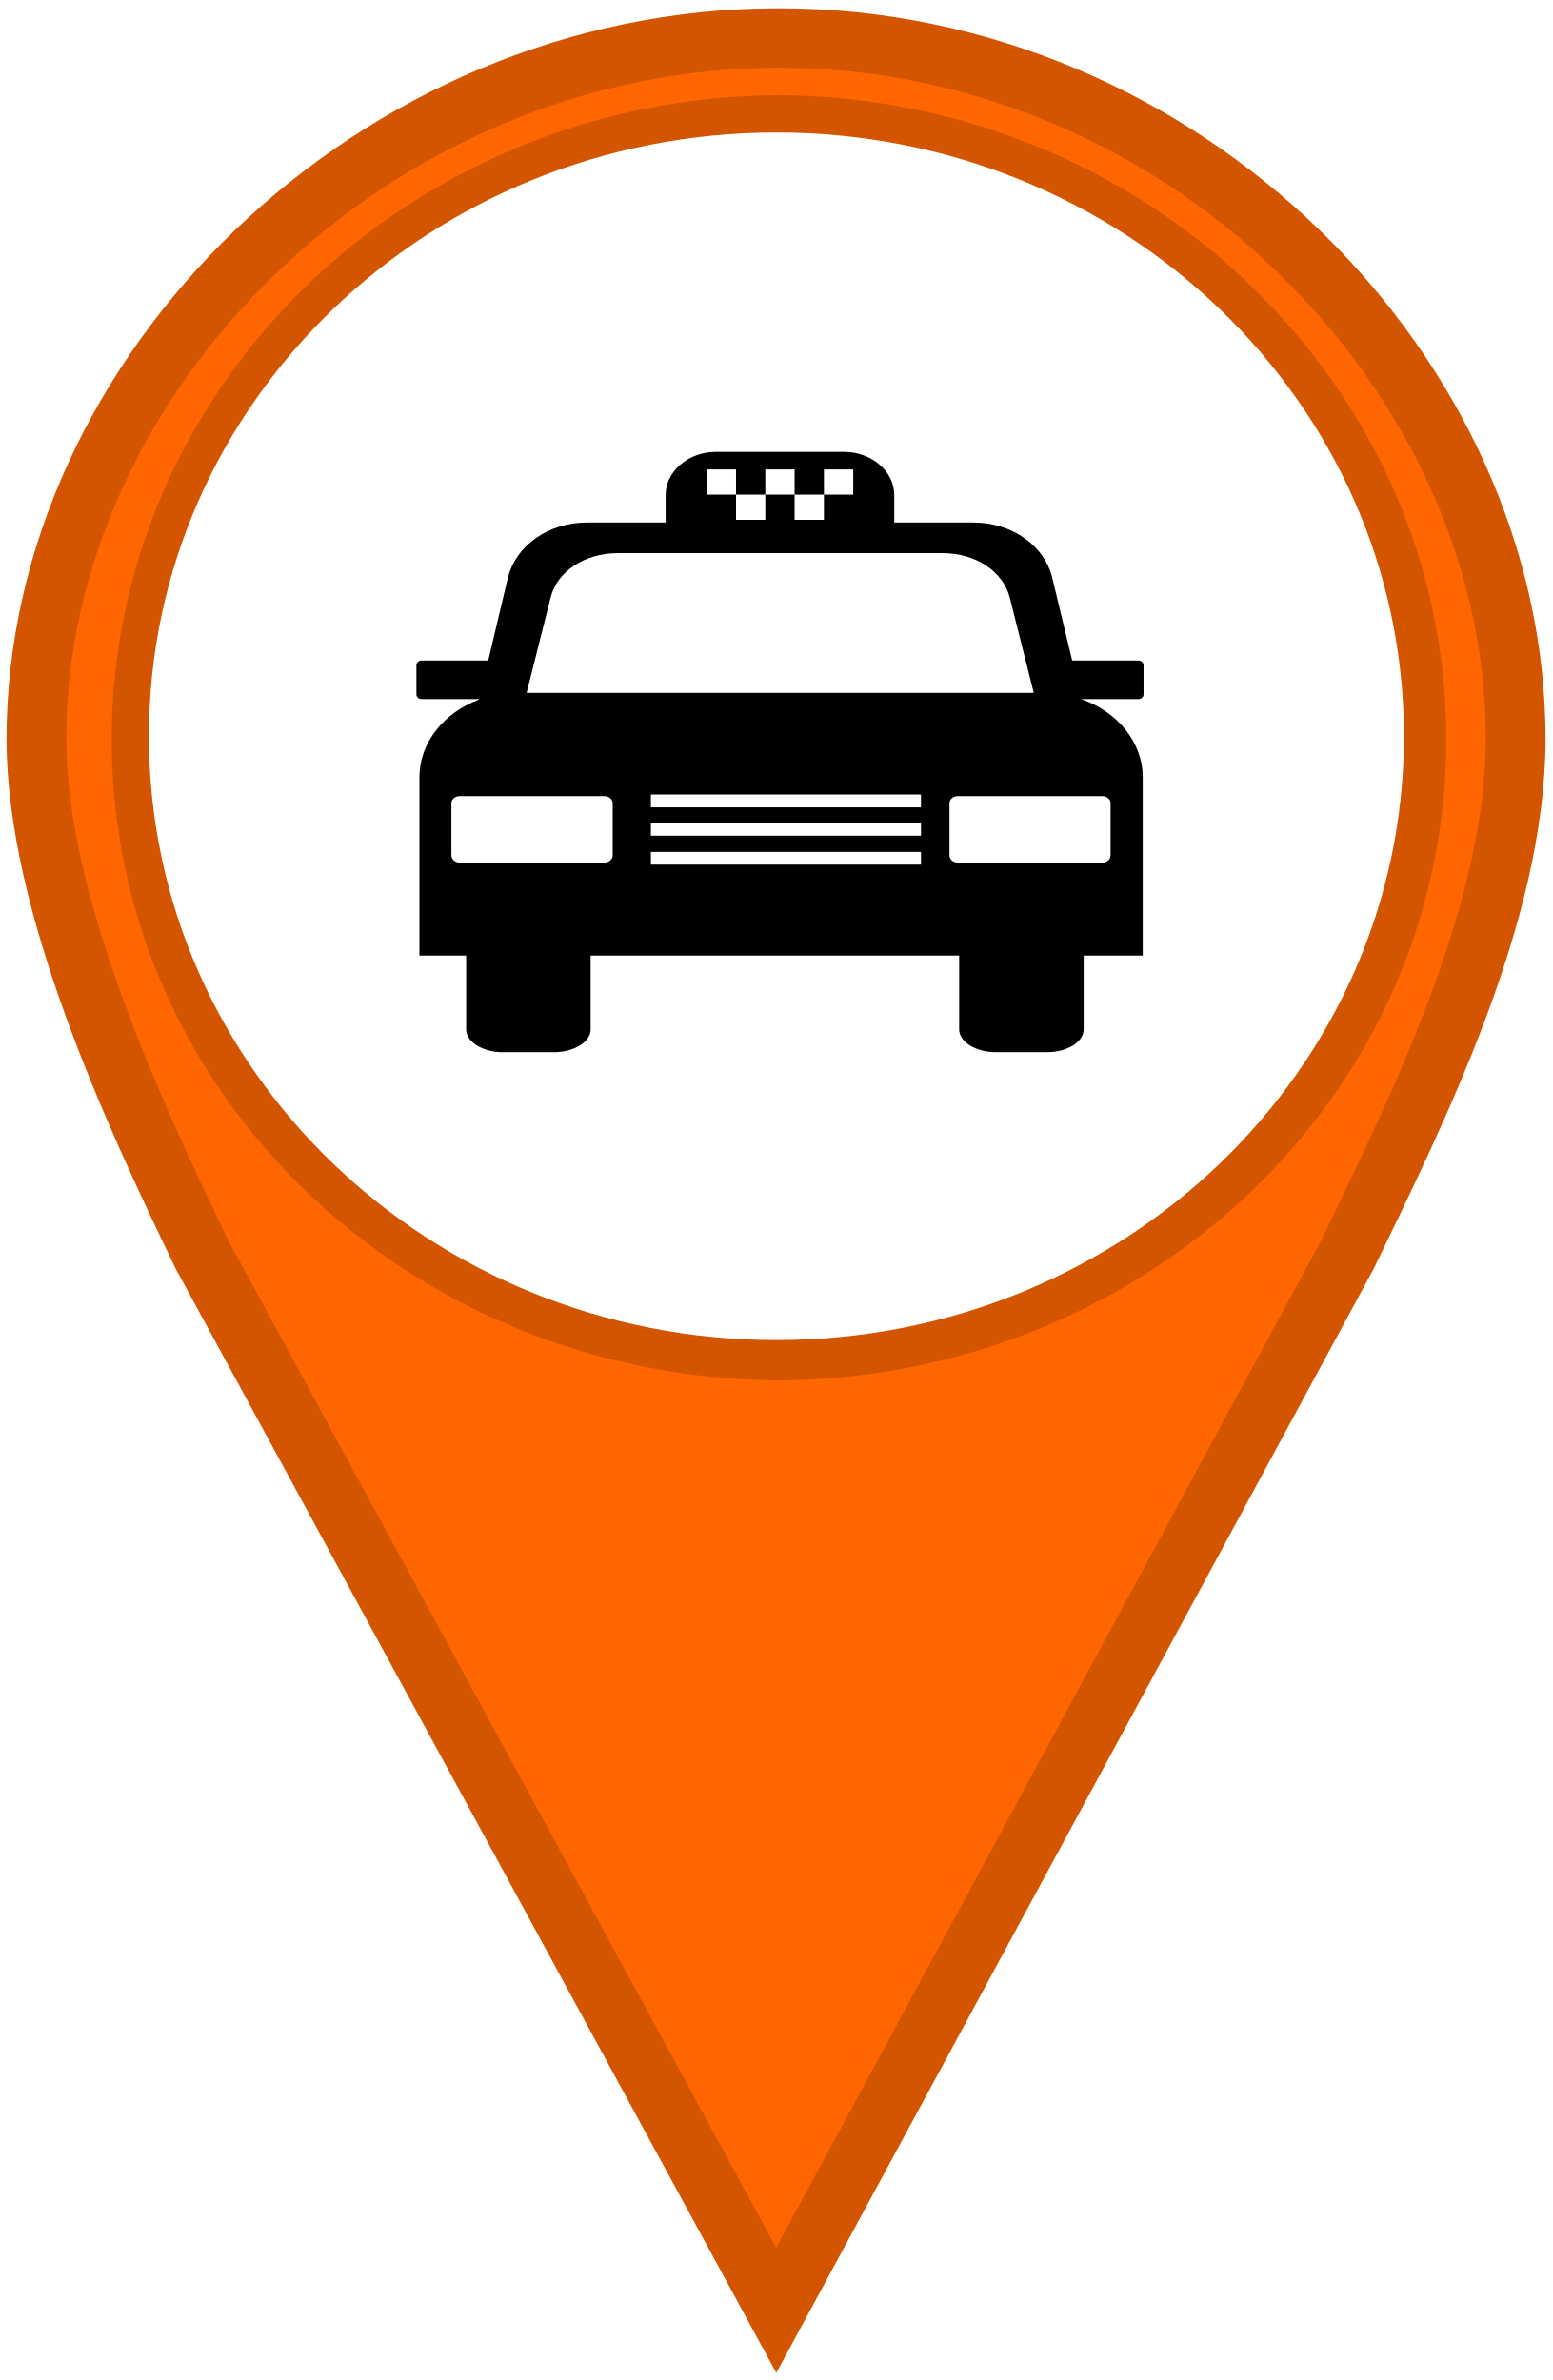
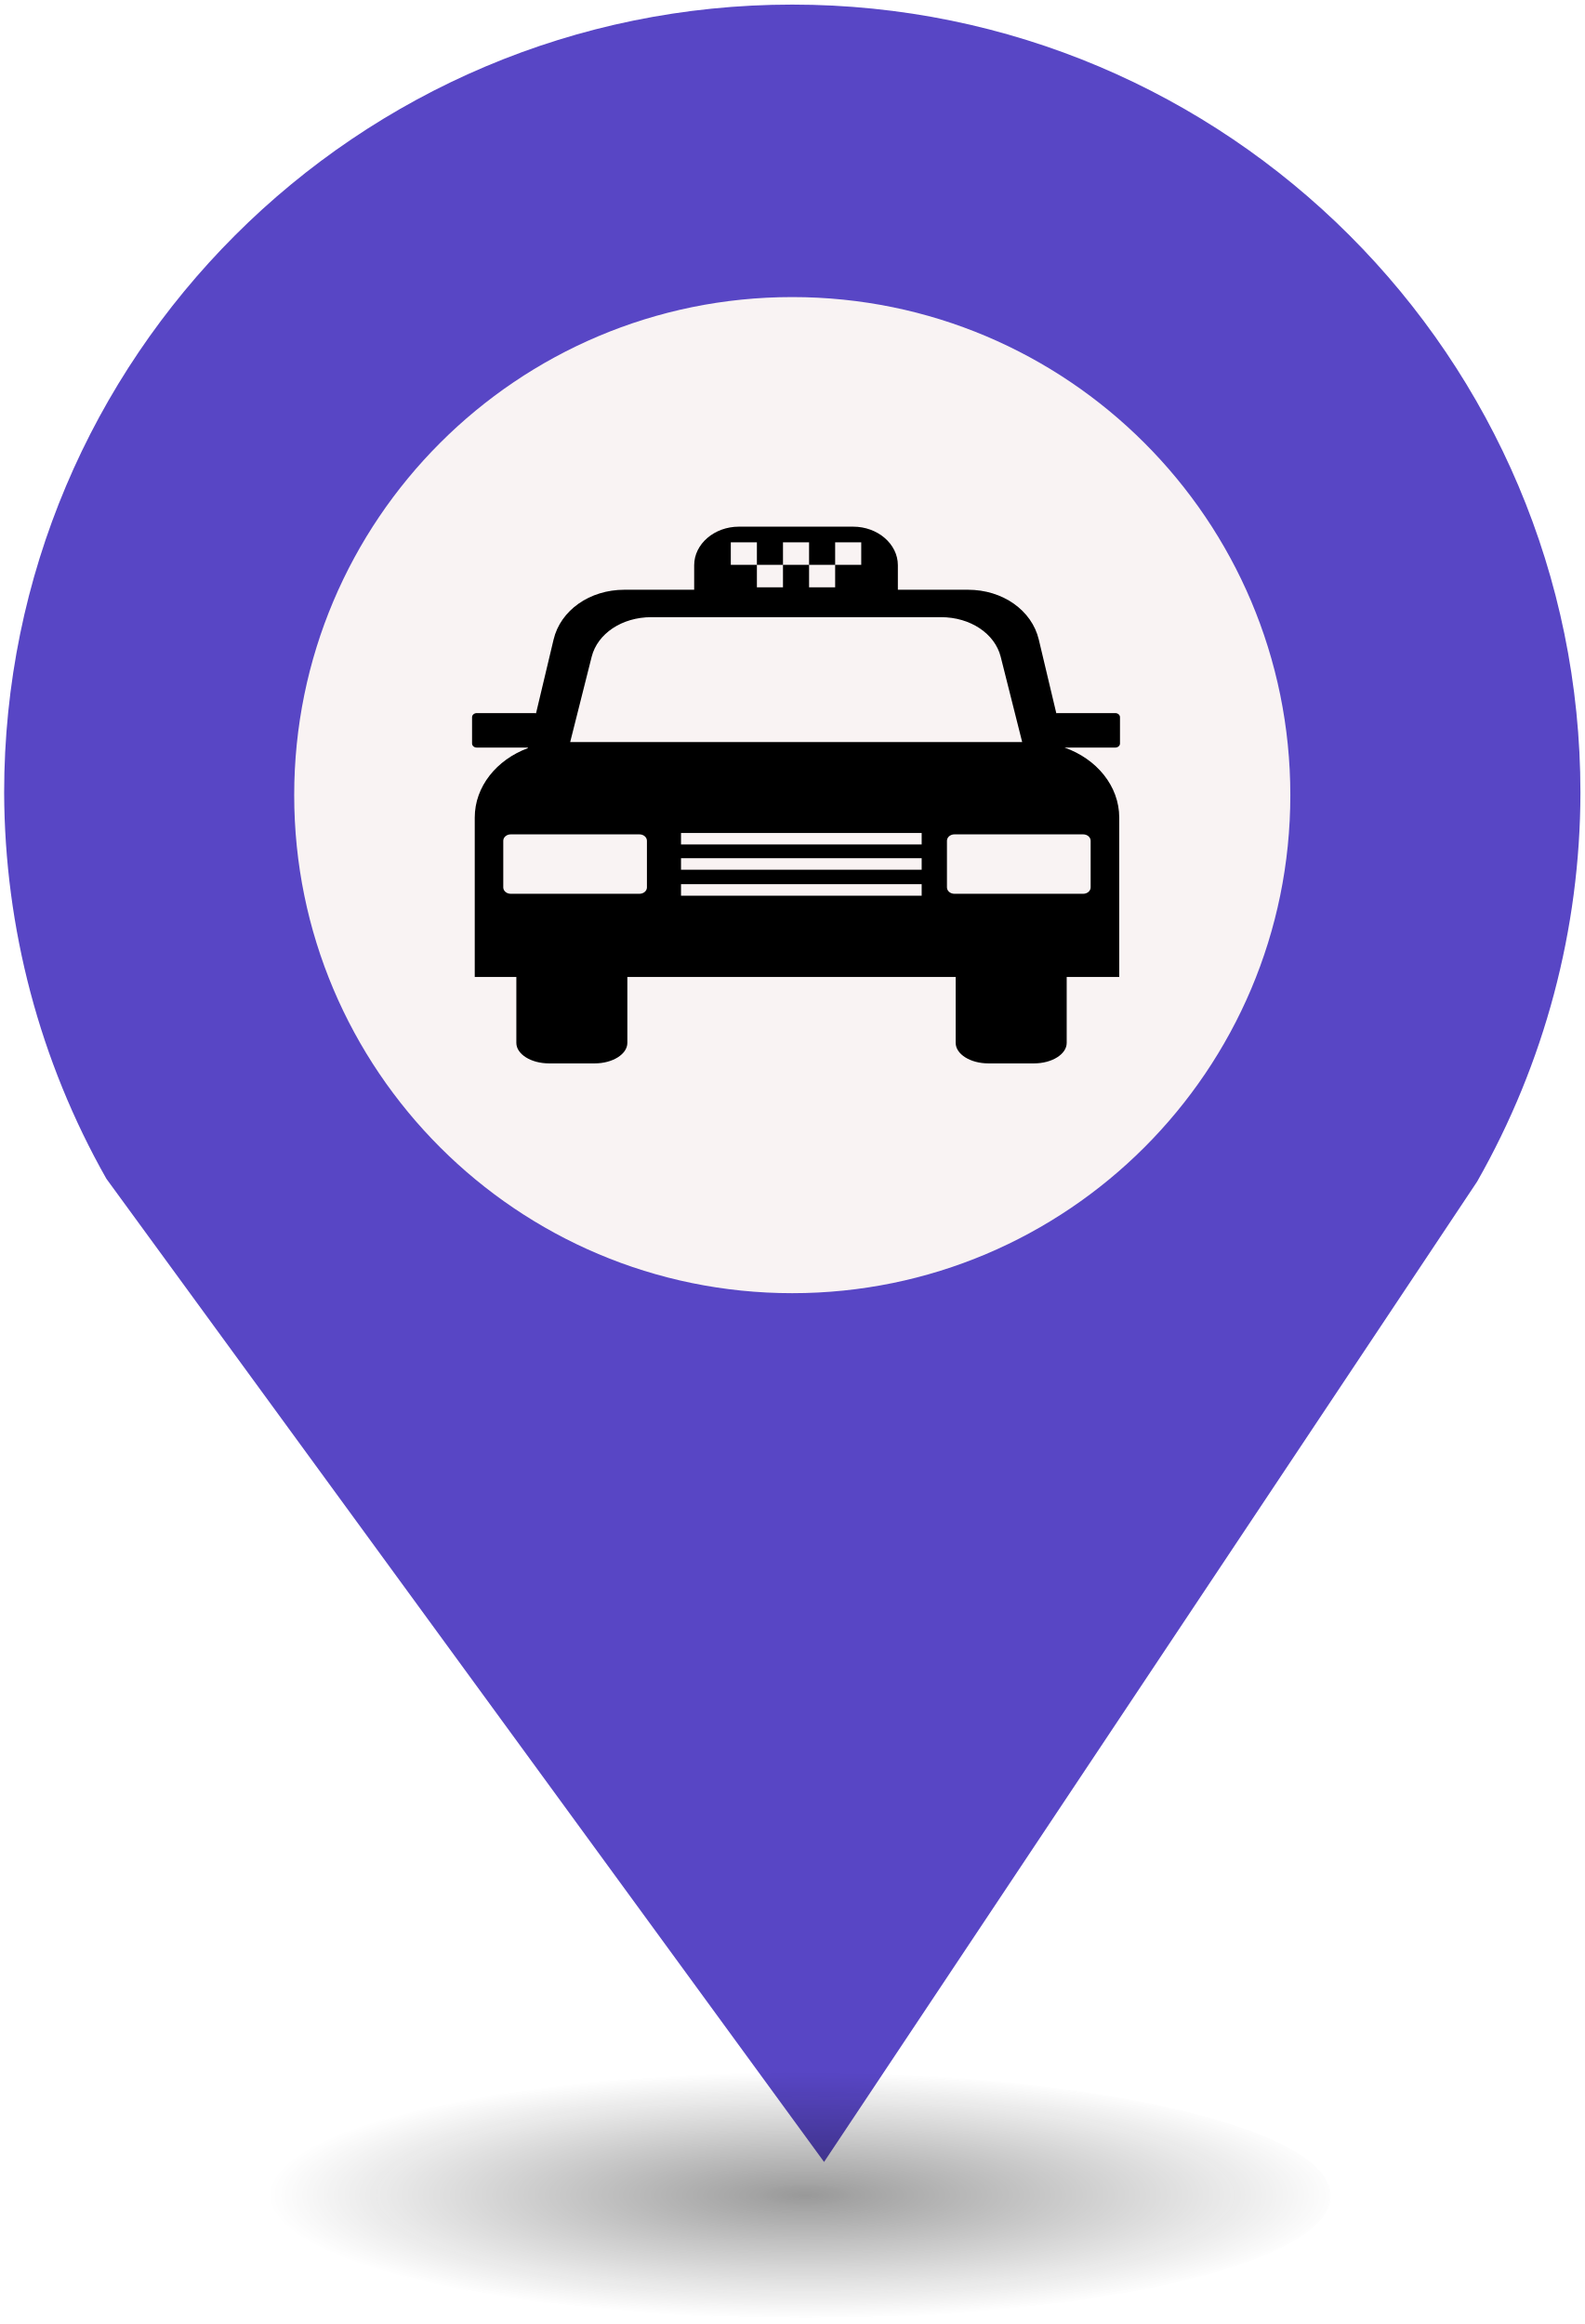
- <svg xmlns="http://www.w3.org/2000/svg" width="30px" height="46px" viewBox="0 0 30 46" version="1.1">
-   <defs>
-     <clipPath id="clip1">
-       <path d="M 8 8 L 22.445 8 L 22.445 21 L 8 21 Z M 8 8 " />
-     </clipPath>
+ <svg xmlns="http://www.w3.org/2000/svg" height="44px" width="30px" version="1.1" viewBox="0 0 29.989 43.988" id="svg16">
+   <defs id="defs7">
+     <radialGradient id="a" gradientUnits="userSpaceOnUse" cy="127.6" cx="-42.75" gradientTransform="matrix(4.274964,0,0,0.98163,197.9983,-82.0888)" r="2.384">
+       <stop stop-color="#010101" offset="0" id="stop2" />
+       <stop stop-opacity="0" stop-color="#090909" offset="1" id="stop4" />
+     </radialGradient>
  </defs>
-   <g id="surface1">
-     <path style="fill-rule:nonzero;fill:rgb(100%,40%,0%);fill-opacity:1;stroke-width:1;stroke-linecap:round;stroke-linejoin:miter;stroke:rgb(83.137%,33.333%,0%);stroke-opacity:1;stroke-miterlimit:4;" d="M 13.041 0.639 C 6.256 0.639 0.609 6.287 0.609 12.418 C 0.609 15.177 2.224 18.679 3.389 21.097 L 13 38.828 L 22.56 21.097 C 23.725 18.679 25.384 15.353 25.384 12.418 C 25.384 6.291 19.828 0.639 13.044 0.639 Z M 13.041 2.099 C 18.935 2.137 23.722 6.756 23.722 12.429 C 23.722 18.108 18.938 22.66 13.041 22.7 C 7.147 22.663 2.37 18.115 2.37 12.429 C 2.37 6.753 7.15 2.13 13.041 2.099 Z M 13.041 2.099 " transform="matrix(1.153846,0,0,1.15,0,0)" />
-     <path style="fill-rule:nonzero;fill:rgb(100%,100%,100%);fill-opacity:1;stroke-width:1.003;stroke-linecap:butt;stroke-linejoin:miter;stroke:rgb(100%,100%,100%);stroke-opacity:1;stroke-miterlimit:4;" d="M 23.011 12.374 C 23.011 17.704 18.528 22.021 13.003 22.021 C 7.478 22.021 2.996 17.704 2.996 12.374 C 2.996 7.048 7.478 2.728 13.003 2.728 C 18.528 2.728 23.011 7.048 23.011 12.374 Z M 23.011 12.374 " transform="matrix(1.153846,0,0,1.15,0,0)" />
-     <g clip-path="url(#clip1)" clip-rule="nonzero">
-       <path style=" stroke:none;fill-rule:evenodd;fill:rgb(0%,0%,0%);fill-opacity:1;" d="M 22.098 13.422 L 22.098 12.852 C 22.098 12.805 22.051 12.766 21.996 12.766 L 20.742 12.766 C 20.734 12.766 20.727 12.766 20.719 12.766 L 20.336 11.176 C 20.188 10.543 19.555 10.098 18.801 10.098 L 17.281 10.098 L 17.281 9.57 C 17.281 9.109 16.844 8.734 16.312 8.734 L 13.832 8.734 C 13.301 8.734 12.863 9.109 12.863 9.57 L 12.863 10.098 L 11.348 10.098 C 10.598 10.098 9.965 10.543 9.812 11.176 L 9.434 12.77 C 9.426 12.766 9.414 12.766 9.406 12.766 L 8.148 12.766 C 8.094 12.766 8.047 12.805 8.047 12.852 L 8.047 13.422 C 8.047 13.473 8.094 13.512 8.148 13.512 L 9.258 13.512 L 9.254 13.523 C 8.578 13.773 8.105 14.352 8.105 15.023 L 8.105 18.469 L 9.008 18.469 L 9.008 19.895 C 9.008 20.137 9.324 20.336 9.715 20.336 L 10.707 20.336 C 11.094 20.336 11.414 20.137 11.414 19.895 L 11.414 18.469 L 18.535 18.469 L 18.535 19.895 C 18.535 20.137 18.855 20.336 19.242 20.336 L 20.234 20.336 C 20.625 20.336 20.941 20.137 20.941 19.895 L 20.941 18.469 L 22.082 18.469 L 22.082 15.023 C 22.082 14.34 21.59 13.754 20.895 13.512 L 21.996 13.512 C 22.051 13.512 22.098 13.473 22.098 13.422 Z M 13.656 9.074 L 14.223 9.074 L 14.223 9.559 L 14.789 9.559 L 14.789 9.074 L 15.355 9.074 L 15.355 9.559 L 15.922 9.559 L 15.922 9.074 L 16.488 9.074 L 16.488 9.559 L 15.922 9.559 L 15.922 10.047 L 15.355 10.047 L 15.355 9.559 L 14.789 9.559 L 14.789 10.047 L 14.223 10.047 L 14.223 9.559 L 13.656 9.559 Z M 10.641 11.547 C 10.766 11.043 11.301 10.691 11.934 10.691 L 18.219 10.691 C 18.852 10.691 19.383 11.043 19.512 11.547 L 19.977 13.391 L 10.176 13.391 Z M 11.84 16.531 C 11.84 16.609 11.766 16.672 11.68 16.672 L 8.883 16.672 C 8.797 16.672 8.723 16.609 8.723 16.531 L 8.723 15.523 C 8.723 15.449 8.797 15.387 8.883 15.387 L 11.68 15.387 C 11.766 15.387 11.84 15.449 11.84 15.523 Z M 17.797 16.711 L 12.578 16.711 L 12.578 16.465 L 17.797 16.465 Z M 17.797 16.152 L 12.578 16.152 L 12.578 15.902 L 17.797 15.902 Z M 17.797 15.605 L 12.578 15.605 L 12.578 15.355 L 17.797 15.355 Z M 21.301 15.387 C 21.391 15.387 21.461 15.449 21.461 15.523 L 21.461 16.531 C 21.461 16.609 21.391 16.672 21.301 16.672 L 18.508 16.672 C 18.418 16.672 18.348 16.609 18.348 16.531 L 18.348 15.523 C 18.348 15.449 18.418 15.387 18.508 15.387 Z M 21.301 15.387 " />
-     </g>
+   <g id="g26" transform="translate(-2.0760358e-7,-1.618116)">
+     <path style="fill:#5846c5;stroke-width:4.275" id="path9" d="m 14.994,1.705 c -8.239,0 -14.917,6.678 -14.917,14.917 0.009,2.562 0.673,5.079 1.935,7.307 L 15.596,42.539 27.956,23.984 c 1.278,-2.244 1.952,-4.78 1.956,-7.362 C 29.911,8.383 23.233,1.705 14.994,1.705 Z" />
+     <circle style="fill:#f9f3f3;stroke-width:4.275" id="circle11" r="9.427" cx="14.994" cy="16.668" />
+     <ellipse style="opacity:0.4;fill:url(#a);stroke-width:4.275" id="ellipse13" cx="14.994" cy="43.18" ry="2.339" rx="10.193" />
+     <rect style="fill:none;stroke-width:4.275" x="8.259" y="9.828" width="13.472" height="13.369" ry="0" rx="0" id="replace" />
+     <svg version="1.1" x="8.5" y="10" viewBox="0 0 97.703 99.309" enable-background="new 0 0 100 100" xml:space="preserve" id="svg2" width="13" height="13">
+       <defs id="defs28" />
+       <g id="g3217" transform="translate(27.25092,-7.203862)">
+         <g id="g3355" transform="translate(0.5259675,-1.51338)">
+           <g id="g3394" transform="translate(-1.304037,6.106822)">
+             <g id="g3432" transform="translate(1.32436,-7.06854)">
+               <g id="g3490" transform="translate(14.50543,16.20117)">
+                 <g id="g3544" transform="translate(1.783222,7.907062)">
+                   <g id="g3595" transform="translate(9.526484,-0.4690141)">
+                     <g id="g3646" transform="translate(-52.35165,-3.588063)">
+                       <g id="g3767" transform="translate(6.004856,8.755277)">
+                         <g id="g4075" transform="translate(0.5523902,0.07303033)">
+                           <g id="g4264" transform="translate(3.088074,-2.637774)">
+                             <g id="g4355" transform="translate(8.460199,5.328404)">
+                               <g id="g4421" transform="translate(-6.525508,7.085877)">
+                                 <g id="g4462" transform="translate(25.51802,13.53117)">
+                                   <g id="g4500" transform="translate(80.26127,-61.02332)">
+                                     <g id="g5344" transform="translate(-17.61483,53.92915)">
+                                       <g id="g5294" display="none" style="display:none">
+                                         <rect id="rect5296" height="196" width="394.5" display="inline" y="-80.755" x="-43.5" style="fill:#000000;display:inline" />
+                                       </g>
+                                       <g id="g5316" display="none" style="display:none">
+                                         <g id="g5318" display="inline" style="display:inline">
+                                           <path id="path5320" d="M 1.581,10.718 H 30.418 L 16,1.051 1.581,10.718 z M 17.592,6.594 c 0,0.879 -0.713,1.592 -1.592,1.592 -0.879,0 -1.592,-0.713 -1.592,-1.592 0,-0.879 0.713,-1.592 1.592,-1.592 0.879,0 1.592,0.712 1.592,1.592 z" />
+                                           <rect id="rect5322" height="3.021" width="31" y="28.03" x="0.5" />
+                                           <rect id="rect5324" height="11.875" width="3.021" y="13.363" x="3.667" />
+                                           <rect id="rect5326" height="11.875" width="3.021" y="13.363" x="8.349" />
+                                           <rect id="rect5328" height="11.875" width="3.021" y="13.363" x="20.63" />
+                                           <rect id="rect5330" height="11.875" width="3.021" y="13.363" x="25.312" />
+                                         </g>
+                                         <path id="path5332" d="m 19.055,22.809 c -0.386,0.262 -1.035,0.524 -1.857,0.524 -1.01,0 -1.907,-0.386 -2.53,-1.11 -0.474,-0.524 -0.785,-1.246 -0.897,-2.144 h -0.773 v -0.611 h 0.711 c 0,-0.062 0,-0.125 0,-0.187 0,-0.2 0.012,-0.387 0.025,-0.561 h -0.735 v -0.624 h 0.823 c 0.15,-0.872 0.524,-1.595 1.022,-2.106 0.636,-0.66 1.446,-1.035 2.468,-1.035 0.735,0 1.309,0.212 1.658,0.399 l -0.249,0.822 c -0.312,-0.187 -0.835,-0.349 -1.396,-0.349 -0.673,0 -1.221,0.237 -1.645,0.685 -0.374,0.361 -0.623,0.922 -0.748,1.583 h 3.478 v 0.624 h -3.59 c -0.013,0.162 -0.025,0.349 -0.025,0.523 0,0.075 0,0.137 0,0.225 h 3.615 v 0.611 h -3.53 c 0.1,0.723 0.349,1.259 0.685,1.633 0.461,0.486 1.085,0.723 1.757,0.723 0.661,0 1.234,-0.249 1.521,-0.411 l 0.212,0.786 z" display="inline" style="display:inline" />
+                                       </g>
+                                       <g id="g5453" transform="translate(-52.62536,-10.75091)">
+                                         <g id="g5403" display="none" style="display:none">
+                                           <rect id="rect5405" height="196" width="394.5" display="inline" y="-80.755" x="-43.5" style="fill:#000000;display:inline" />
+                                         </g>
+                                         <g id="g5425" display="none" style="display:none">
+                                           <g id="g5427" display="inline" style="display:inline">
+                                             <path id="path5429" d="M 1.581,10.718 H 30.418 L 16,1.051 1.581,10.718 z M 17.592,6.594 c 0,0.879 -0.713,1.592 -1.592,1.592 -0.879,0 -1.592,-0.713 -1.592,-1.592 0,-0.879 0.713,-1.592 1.592,-1.592 0.879,0 1.592,0.712 1.592,1.592 z" />
+                                             <rect id="rect5431" height="3.021" width="31" y="28.03" x="0.5" />
+                                             <rect id="rect5433" height="11.875" width="3.021" y="13.363" x="3.667" />
+                                             <rect id="rect5435" height="11.875" width="3.021" y="13.363" x="8.349" />
+                                             <rect id="rect5437" height="11.875" width="3.021" y="13.363" x="20.63" />
+                                             <rect id="rect5439" height="11.875" width="3.021" y="13.363" x="25.312" />
+                                           </g>
+                                           <path id="path5441" d="m 19.055,22.809 c -0.386,0.262 -1.035,0.524 -1.857,0.524 -1.01,0 -1.907,-0.386 -2.53,-1.11 -0.474,-0.524 -0.785,-1.246 -0.897,-2.144 h -0.773 v -0.611 h 0.711 c 0,-0.062 0,-0.125 0,-0.187 0,-0.2 0.012,-0.387 0.025,-0.561 h -0.735 v -0.624 h 0.823 c 0.15,-0.872 0.524,-1.595 1.022,-2.106 0.636,-0.66 1.446,-1.035 2.468,-1.035 0.735,0 1.309,0.212 1.658,0.399 l -0.249,0.822 c -0.312,-0.187 -0.835,-0.349 -1.396,-0.349 -0.673,0 -1.221,0.237 -1.645,0.685 -0.374,0.361 -0.623,0.922 -0.748,1.583 h 3.478 v 0.624 h -3.59 c -0.013,0.162 -0.025,0.349 -0.025,0.523 0,0.075 0,0.137 0,0.225 h 3.615 v 0.611 h -3.53 c 0.1,0.723 0.349,1.259 0.685,1.633 0.461,0.486 1.085,0.723 1.757,0.723 0.661,0 1.234,-0.249 1.521,-0.411 l 0.212,0.786 z" display="inline" style="display:inline" />
+                                         </g>
+                                         <g id="g5911" transform="translate(34.80392,-34.73152)">
+                                           <g id="g5969" transform="translate(-76.82085,20.4639)">
+                                             <g id="g6024" transform="translate(-1.526915,1.600489)">
+                                               <g id="g6071" transform="translate(7.388684,1.035171)">
+                                                 <g id="g6187" transform="translate(-0.7100005,-4.632286)">
+                                                   <g id="g6263" transform="translate(-0.667373,-5.348818)">
+                                                     <g id="g6319" transform="translate(0.7972047,3.564749)">
+                                                       <g id="g6384" transform="translate(-9.1472,2.261335)">
+                                                         <g id="g6488" transform="translate(-2.034812,-3.404266)">
+                                                           <g id="g6516" transform="translate(-0.6383233,-2.329404)">
+                                                             <path id="path9425" d="m 96.367,40.334 v -3.812 c 0,-0.322 -0.306,-0.587 -0.68,-0.587 H 87.312 c -0.051,0 -0.104,0.005 -0.154,0.017 L 84.627,25.304 C 83.618,21.066 79.404,18.1 74.39,18.1 H 64.25 v -3.544 c 0,-3.068 -2.909,-5.578 -6.465,-5.578 H 41.266 c -3.556,0 -6.467,2.511 -6.467,5.578 V 18.1 H 24.705 c -5.014,0 -9.228,2.966 -10.235,7.203 L 11.935,35.961 c -0.063,-0.017 -0.129,-0.026 -0.198,-0.026 H 3.363 c -0.373,-1.3e-5 -0.679,0.265 -0.679,0.587 v 3.812 c 0,0.323 0.306,0.586 0.679,0.586 h 7.394 l -0.022,0.089 c -4.499,1.676 -7.663,5.544 -7.663,10.03 V 74.09 H 9.087 v 9.53 c 0,1.629 2.124,2.964 4.72,2.964 h 6.61 c 2.596,0 4.72,-1.334 4.72,-2.964 v -9.53 h 47.474 v 9.53 c 0,1.629 2.125,2.964 4.72,2.964 h 6.609 c 2.598,0 4.722,-1.334 4.722,-2.964 v -9.53 h 7.596 V 51.04 c 0,-4.567 -3.279,-8.493 -7.908,-10.119 h 7.337 c 0.374,0 0.68,-0.264 0.68,-0.586 z M 40.096,11.245 h 3.772 v 3.254 h 3.772 v -3.253 h 3.772 v 3.254 h 3.77 v -3.254 h 3.772 v 3.254 h -3.771 v 3.253 h -3.771 v -3.254 h -3.772 v 3.253 h -3.772 v -3.254 H 40.096 Z M 19.976,27.797 c 0.848,-3.373 4.402,-5.733 8.627,-5.733 h 41.887 c 4.227,0 7.78,2.361 8.631,5.733 l 3.103,12.325 H 16.872 Z m 7.994,33.336 c 0,0.512 -0.483,0.928 -1.073,0.928 H 8.269 c -0.59,0 -1.073,-0.416 -1.073,-0.928 v -6.736 c 0,-0.51 0.483,-0.928 1.073,-0.928 H 26.895 c 0.59,0 1.073,0.418 1.073,0.928 v 6.736 z m 39.723,1.203 H 32.897 v -1.663 h 34.796 z m 0,-3.753 H 32.897 v -1.663 h 34.796 z m 0,-3.653 H 32.897 v -1.663 h 34.796 z m 23.358,-1.461 c 0.59,0 1.074,0.418 1.074,0.928 v 6.736 c 0,0.512 -0.484,0.928 -1.074,0.928 h -18.628 c -0.591,0 -1.075,-0.416 -1.075,-0.928 v -6.736 c 0,-0.51 0.484,-0.928 1.075,-0.928 z" style="clip-rule:evenodd;fill-rule:evenodd;stroke-width:0.967" />
+                                                           </g>
+                                                         </g>
+                                                       </g>
+                                                     </g>
+                                                   </g>
+                                                 </g>
+                                               </g>
+                                             </g>
+                                           </g>
+                                         </g>
+                                       </g>
+                                     </g>
+                                   </g>
+                                 </g>
+                               </g>
+                             </g>
+                           </g>
+                         </g>
+                       </g>
+                     </g>
+                   </g>
+                 </g>
+               </g>
+             </g>
+           </g>
+         </g>
+       </g>
+     </svg>
  </g>
</svg>
